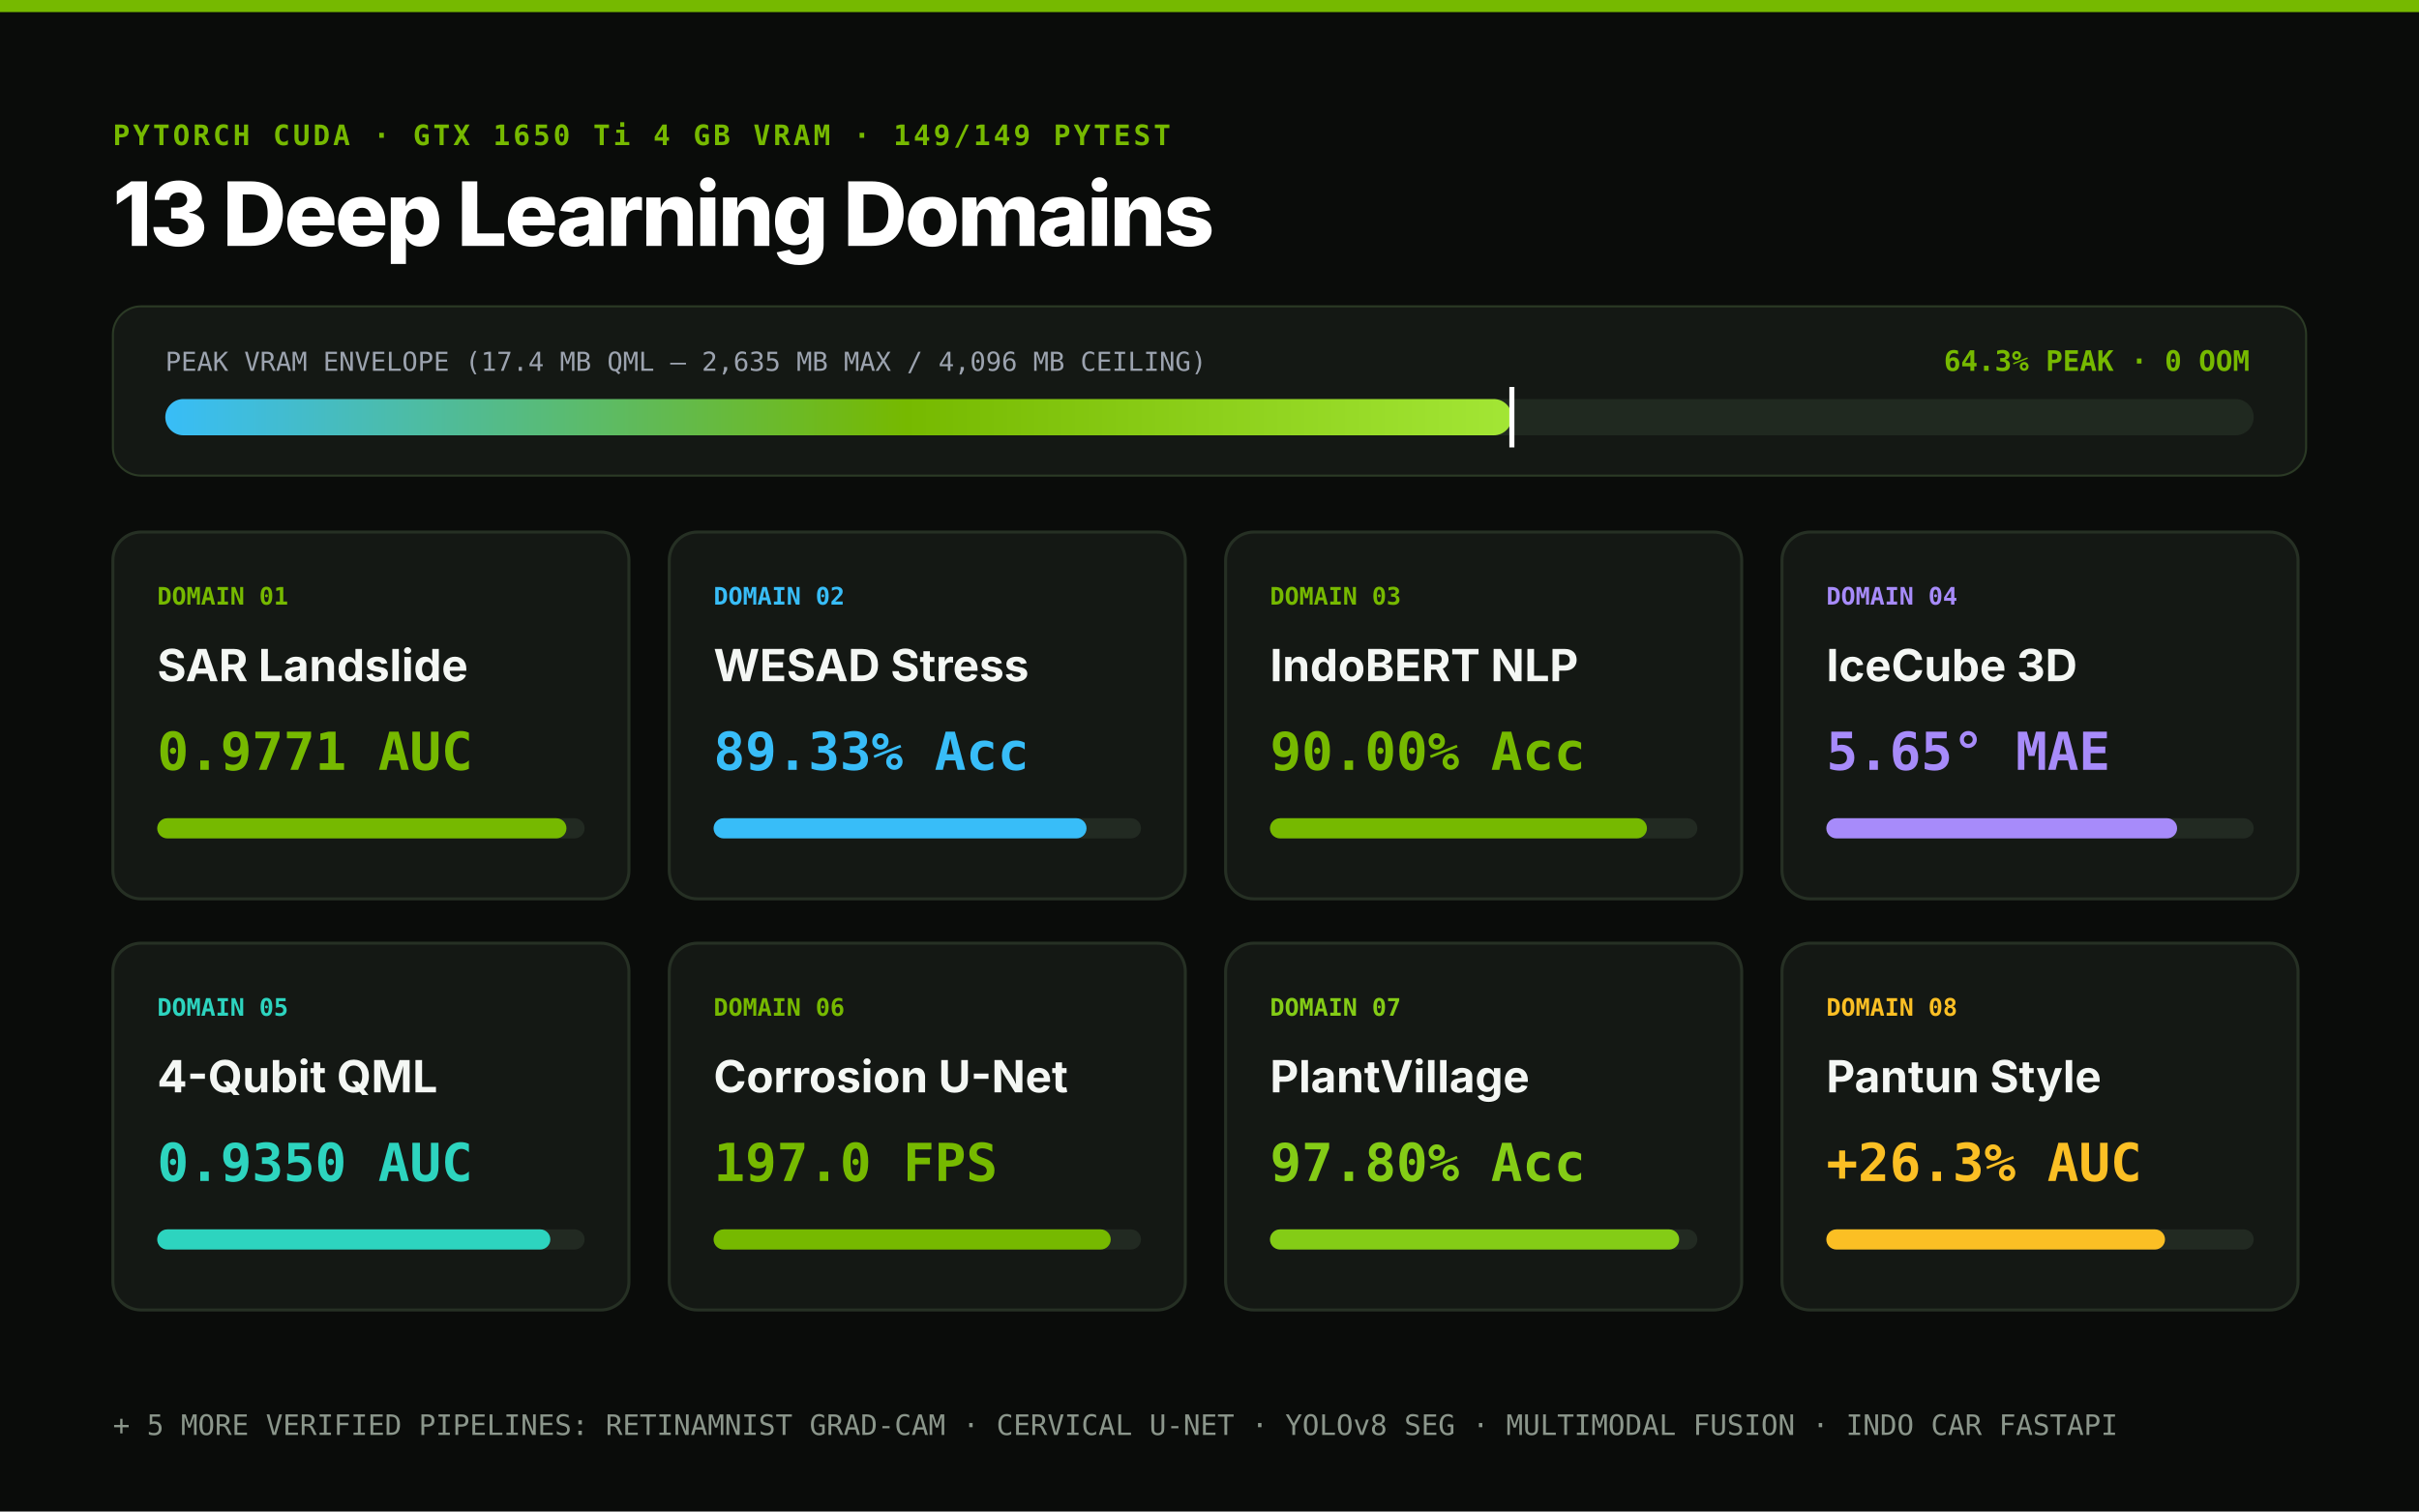
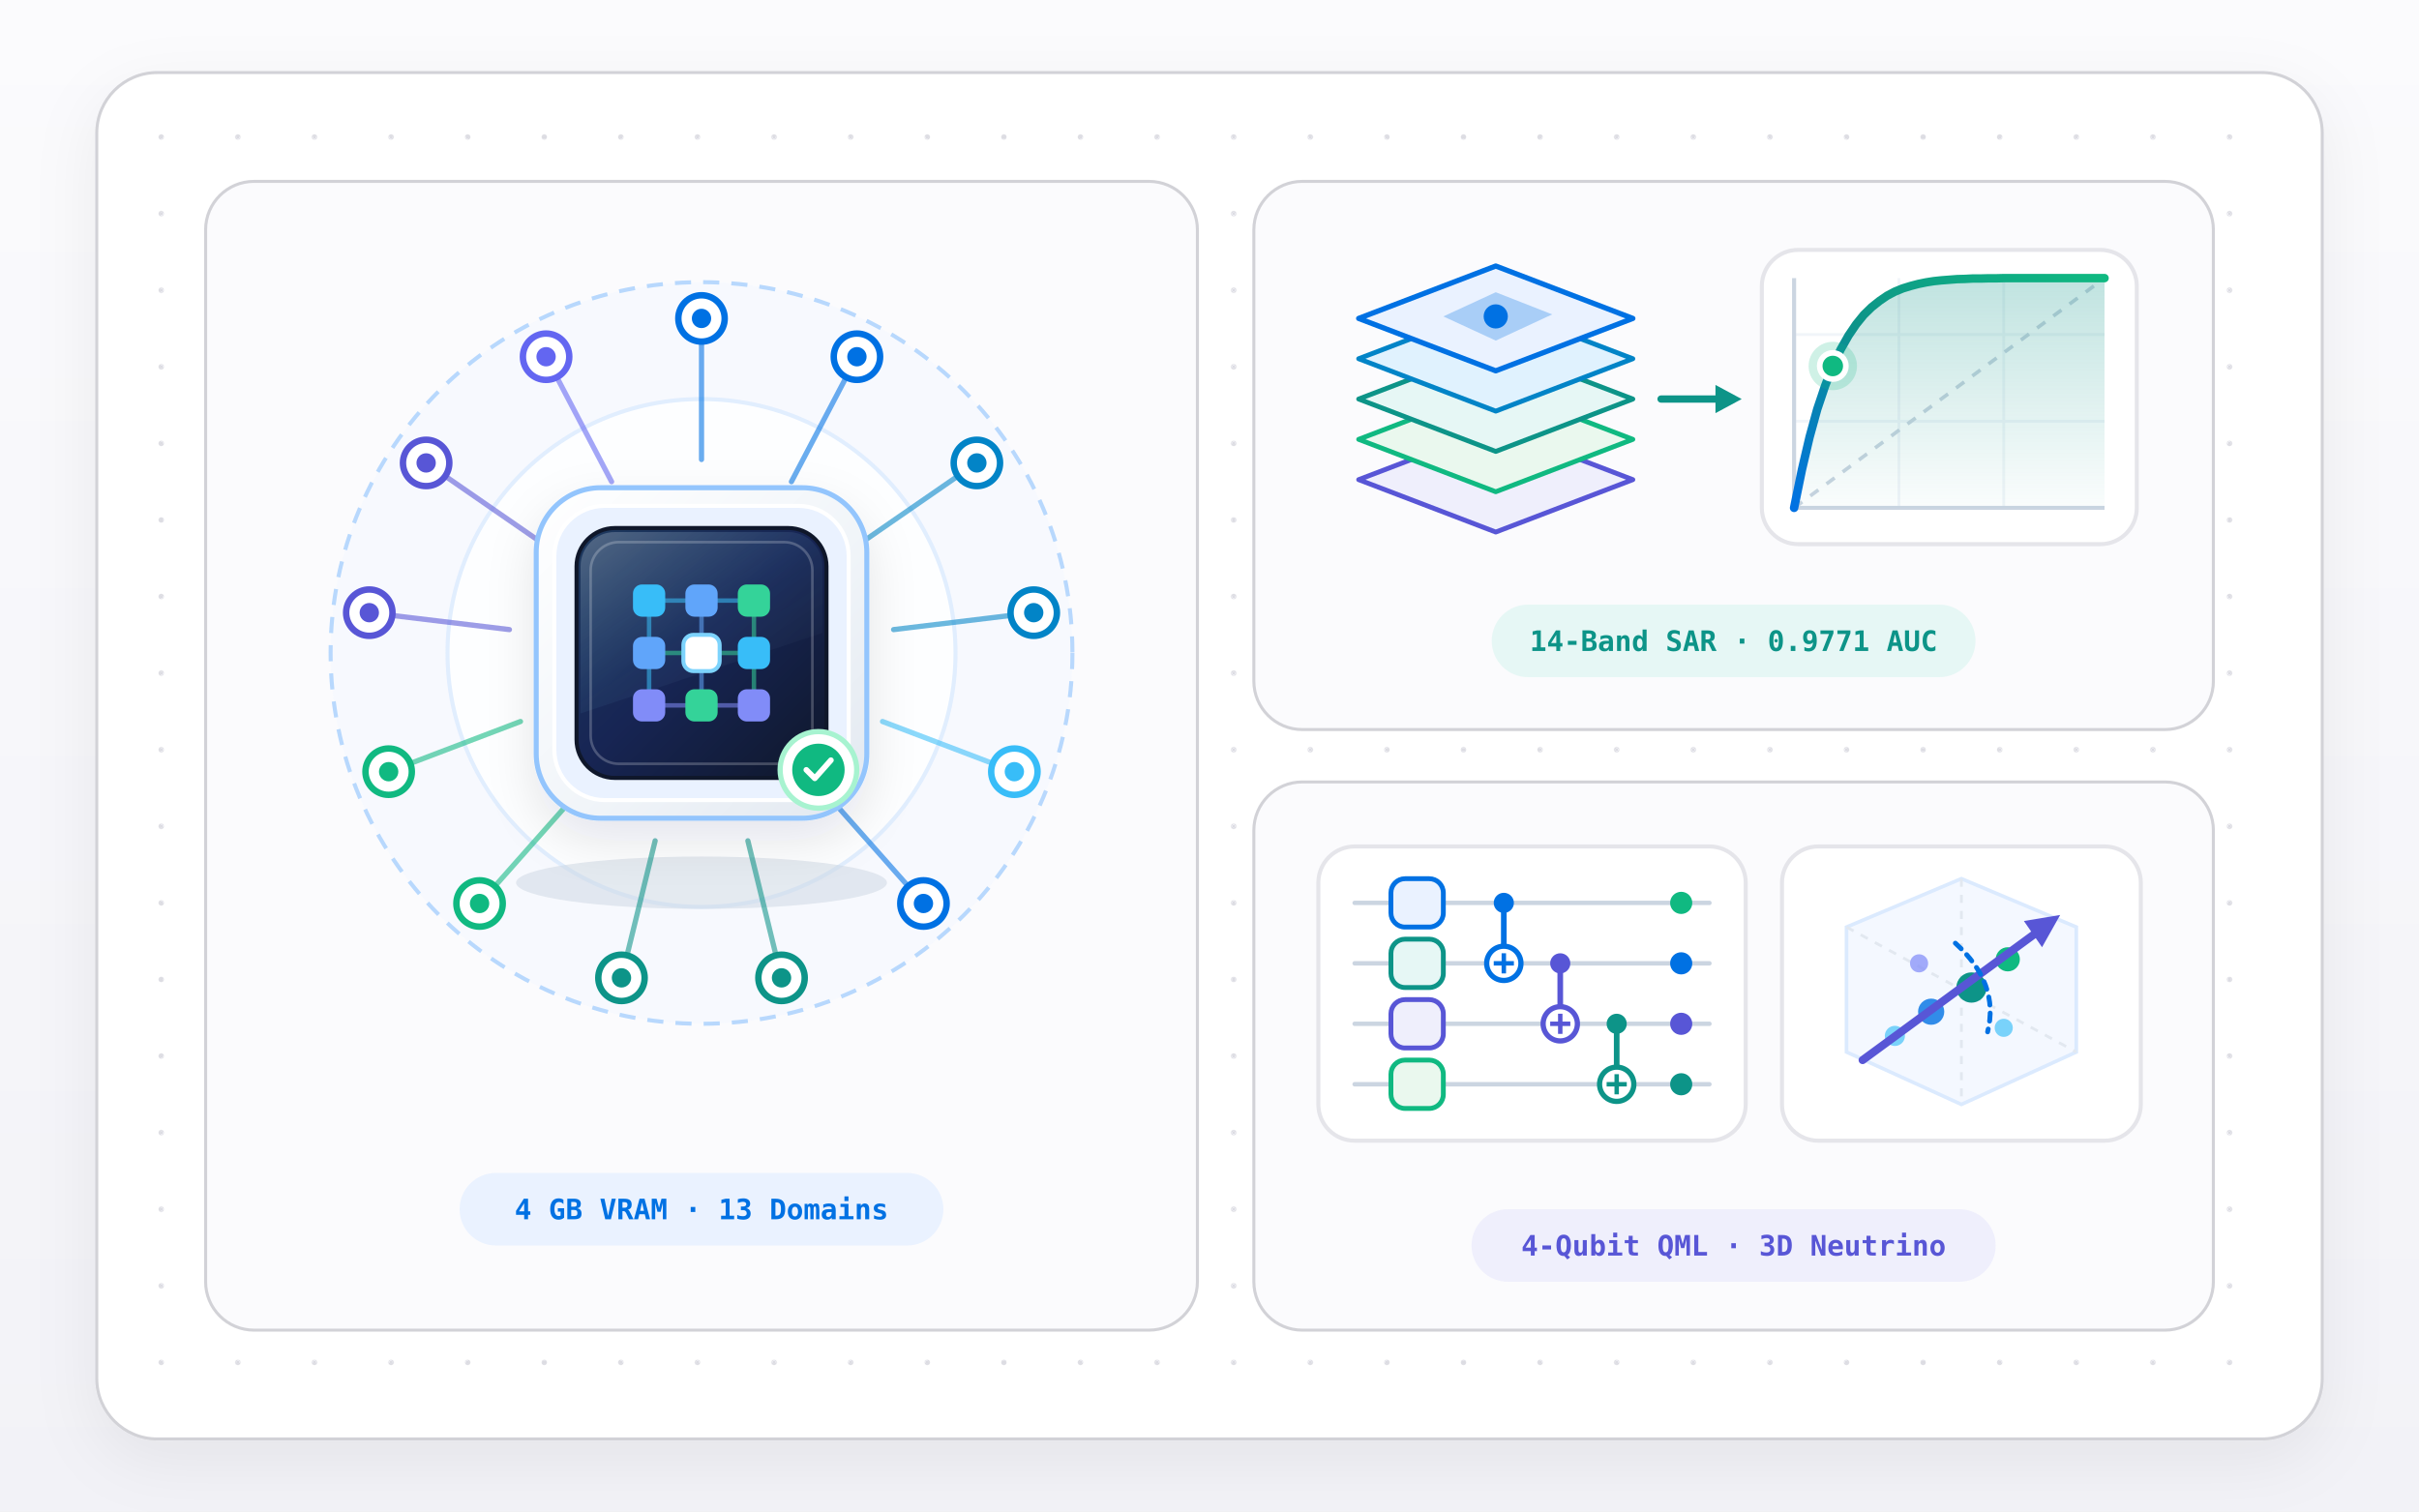
- <svg xmlns="http://www.w3.org/2000/svg" viewBox="0 0 1200 750" width="1200" height="750" role="img" aria-label="13 Deep Learning Domains on 4 GB VRAM NVIDIA CUDA telemetry and domain metric atlas">
+ <svg xmlns="http://www.w3.org/2000/svg" viewBox="0 0 1200 750" width="1200" height="750" role="img" aria-label="13 Deep Learning Domains on 4 GB VRAM Apple-studio illustration featuring a 13-domain orbital neural die, 14-band SAR spectral stack with 0.9771 ROC-AUC curve, and 4-qubit quantum circuit paired with 3D neutrino reconstruction">
  <defs>
-     <linearGradient id="nvGrad" x1="0" y1="0" x2="1" y2="0">
-       <stop offset="0%" stop-color="#38bdf8" />
-       <stop offset="55%" stop-color="#76b900" />
-       <stop offset="100%" stop-color="#a3e635" />
+     <linearGradient id="bgGradOuter" x1="0" y1="0" x2="0" y2="1">
+       <stop offset="0%" stop-color="#fbfbfd" />
+       <stop offset="100%" stop-color="#f2f2f7" />
+     </linearGradient>
+     <filter id="softShadowOuter" x="-8%" y="-8%" width="116%" height="120%">
+       <feDropShadow dx="0" dy="10" stdDeviation="16" flood-color="#000000" flood-opacity="0.06" />
+     </filter>
+     <filter id="chipShadow" x="-16%" y="-16%" width="132%" height="138%">
+       <feDropShadow dx="0" dy="10" stdDeviation="12" flood-color="#0f172a" flood-opacity="0.10" />
+     </filter>
+     <filter id="nodeShadow" x="-18%" y="-18%" width="136%" height="142%">
+       <feDropShadow dx="0" dy="4" stdDeviation="6" flood-color="#0f172a" flood-opacity="0.07" />
+     </filter>
+     <pattern id="studioDots" x="61" y="49" width="38" height="38" patternUnits="userSpaceOnUse">
+       <circle cx="19" cy="19" r="1.35" fill="#dcdce2" />
+     </pattern>
+     <clipPath id="outerCardClip">
+       <rect x="64" y="52" width="1072" height="646" rx="22" />
+     </clipPath>
+     <linearGradient id="substrateGrad" x1="0" y1="0" x2="1" y2="1">
+       <stop offset="0%" stop-color="#ffffff" />
+       <stop offset="55%" stop-color="#f1f5f9" />
+       <stop offset="100%" stop-color="#e2e8f0" />
+     </linearGradient>
+     <linearGradient id="dieSapphire" x1="0" y1="0" x2="1" y2="1">
+       <stop offset="0%" stop-color="#1e3a5f" />
+       <stop offset="48%" stop-color="#172554" />
+       <stop offset="100%" stop-color="#0f172a" />
+     </linearGradient>
+     <linearGradient id="dieSpecular" x1="0" y1="0" x2="0.85" y2="1">
+       <stop offset="0%" stop-color="#ffffff" stop-opacity="0.24" />
+       <stop offset="55%" stop-color="#7dd3fc" stop-opacity="0.06" />
+       <stop offset="100%" stop-color="#ffffff" stop-opacity="0.0" />
+     </linearGradient>
+     <linearGradient id="emeraldSeal" x1="0" y1="0" x2="0.8" y2="1">
+       <stop offset="0%" stop-color="#34d399" />
+       <stop offset="55%" stop-color="#10b981" />
+       <stop offset="100%" stop-color="#059669" />
+     </linearGradient>
+     <linearGradient id="glassBevel" x1="0" y1="0" x2="0" y2="1">
+       <stop offset="0%" stop-color="#ffffff" stop-opacity="0.34" />
+       <stop offset="100%" stop-color="#ffffff" stop-opacity="0.02" />
+     </linearGradient>
+     <linearGradient id="rocAreaGrad" x1="0" y1="0" x2="0" y2="1">
+       <stop offset="0%" stop-color="#0d9488" stop-opacity="0.26" />
+       <stop offset="100%" stop-color="#0d9488" stop-opacity="0.02" />
+     </linearGradient>
+     <linearGradient id="rocStrokeGrad" x1="0" y1="1" x2="1" y2="0">
+       <stop offset="0%" stop-color="#0071e3" />
+       <stop offset="50%" stop-color="#0d9488" />
+       <stop offset="100%" stop-color="#10b981" />
    </linearGradient>
  </defs>
-   <rect width="1200" height="750" fill="#0a0c0a" />
-   <rect x="0" y="0" width="1200" height="6" fill="#76b900" />
-   <text x="56" y="72" font-family="'SF Mono', 'JetBrains Mono', ui-monospace, Menlo, monospace" font-size="14" font-weight="700" fill="#76b900" letter-spacing="1.5">PYTORCH CUDA · GTX 1650 Ti 4 GB VRAM · 149/149 PYTEST</text>
-   <text x="56" y="122" font-family="-apple-system, BlinkMacSystemFont, 'SF Pro Display', 'Segoe UI', system-ui, sans-serif" font-size="44" font-weight="800" fill="#ffffff" letter-spacing="-1.2">13 Deep Learning Domains</text>
-   <rect x="56" y="152" width="1088" height="84" rx="14" fill="#141814" stroke="#2b3a25" />
-   <text x="82" y="184" font-family="'SF Mono', 'JetBrains Mono', ui-monospace, Menlo, monospace" font-size="13" fill="#9ca3af">PEAK VRAM ENVELOPE (17.4 MB QML — 2,635 MB MAX / 4,096 MB CEILING)</text>
-   <rect x="82" y="198" width="1036" height="18" rx="9" fill="#202920" />
-   <rect x="82" y="198" width="668" height="18" rx="9" fill="url(#nvGrad)" />
-   <line x1="750" y1="192" x2="750" y2="222" stroke="#ffffff" stroke-width="2.5" />
-   <text x="1116" y="184" text-anchor="end" font-family="'SF Mono', 'JetBrains Mono', ui-monospace, Menlo, monospace" font-size="14" font-weight="700" fill="#76b900">64.3% PEAK · 0 OOM</text>
-   <rect x="56" y="264" width="256" height="182" rx="14" fill="#141814" stroke="#263024" stroke-width="1.5" />
-   <text x="78" y="300" font-family="'SF Mono', 'JetBrains Mono', ui-monospace, Menlo, monospace" font-size="12" font-weight="700" fill="#76b900">DOMAIN 01</text>
-   <text x="78" y="338" font-family="-apple-system, BlinkMacSystemFont, 'SF Pro Display', 'Segoe UI', system-ui, sans-serif" font-size="22" font-weight="700" fill="#f4f7f4">SAR Landslide</text>
-   <text x="78" y="382" font-family="'SF Mono', 'JetBrains Mono', ui-monospace, Menlo, monospace" font-size="26" font-weight="700" fill="#76b900">0.9771 AUC</text>
-   <rect x="78" y="406" width="212" height="10" rx="5" fill="#222a22" />
-   <rect x="78" y="406" width="203" height="10" rx="5" fill="#76b900" />
-   <rect x="332" y="264" width="256" height="182" rx="14" fill="#141814" stroke="#263024" stroke-width="1.5" />
-   <text x="354" y="300" font-family="'SF Mono', 'JetBrains Mono', ui-monospace, Menlo, monospace" font-size="12" font-weight="700" fill="#38bdf8">DOMAIN 02</text>
-   <text x="354" y="338" font-family="-apple-system, BlinkMacSystemFont, 'SF Pro Display', 'Segoe UI', system-ui, sans-serif" font-size="22" font-weight="700" fill="#f4f7f4">WESAD Stress</text>
-   <text x="354" y="382" font-family="'SF Mono', 'JetBrains Mono', ui-monospace, Menlo, monospace" font-size="26" font-weight="700" fill="#38bdf8">89.33% Acc</text>
-   <rect x="354" y="406" width="212" height="10" rx="5" fill="#222a22" />
-   <rect x="354" y="406" width="185" height="10" rx="5" fill="#38bdf8" />
-   <rect x="608" y="264" width="256" height="182" rx="14" fill="#141814" stroke="#263024" stroke-width="1.5" />
-   <text x="630" y="300" font-family="'SF Mono', 'JetBrains Mono', ui-monospace, Menlo, monospace" font-size="12" font-weight="700" fill="#76b900">DOMAIN 03</text>
-   <text x="630" y="338" font-family="-apple-system, BlinkMacSystemFont, 'SF Pro Display', 'Segoe UI', system-ui, sans-serif" font-size="22" font-weight="700" fill="#f4f7f4">IndoBERT NLP</text>
-   <text x="630" y="382" font-family="'SF Mono', 'JetBrains Mono', ui-monospace, Menlo, monospace" font-size="26" font-weight="700" fill="#76b900">90.00% Acc</text>
-   <rect x="630" y="406" width="212" height="10" rx="5" fill="#222a22" />
-   <rect x="630" y="406" width="187" height="10" rx="5" fill="#76b900" />
-   <rect x="884" y="264" width="256" height="182" rx="14" fill="#141814" stroke="#263024" stroke-width="1.5" />
-   <text x="906" y="300" font-family="'SF Mono', 'JetBrains Mono', ui-monospace, Menlo, monospace" font-size="12" font-weight="700" fill="#a78bfa">DOMAIN 04</text>
-   <text x="906" y="338" font-family="-apple-system, BlinkMacSystemFont, 'SF Pro Display', 'Segoe UI', system-ui, sans-serif" font-size="22" font-weight="700" fill="#f4f7f4">IceCube 3D</text>
-   <text x="906" y="382" font-family="'SF Mono', 'JetBrains Mono', ui-monospace, Menlo, monospace" font-size="26" font-weight="700" fill="#a78bfa">5.65° MAE</text>
-   <rect x="906" y="406" width="212" height="10" rx="5" fill="#222a22" />
-   <rect x="906" y="406" width="174" height="10" rx="5" fill="#a78bfa" />
-   <rect x="56" y="468" width="256" height="182" rx="14" fill="#141814" stroke="#263024" stroke-width="1.5" />
-   <text x="78" y="504" font-family="'SF Mono', 'JetBrains Mono', ui-monospace, Menlo, monospace" font-size="12" font-weight="700" fill="#2dd4bf">DOMAIN 05</text>
-   <text x="78" y="542" font-family="-apple-system, BlinkMacSystemFont, 'SF Pro Display', 'Segoe UI', system-ui, sans-serif" font-size="22" font-weight="700" fill="#f4f7f4">4-Qubit QML</text>
-   <text x="78" y="586" font-family="'SF Mono', 'JetBrains Mono', ui-monospace, Menlo, monospace" font-size="26" font-weight="700" fill="#2dd4bf">0.9350 AUC</text>
-   <rect x="78" y="610" width="212" height="10" rx="5" fill="#222a22" />
-   <rect x="78" y="610" width="195" height="10" rx="5" fill="#2dd4bf" />
-   <rect x="332" y="468" width="256" height="182" rx="14" fill="#141814" stroke="#263024" stroke-width="1.5" />
-   <text x="354" y="504" font-family="'SF Mono', 'JetBrains Mono', ui-monospace, Menlo, monospace" font-size="12" font-weight="700" fill="#76b900">DOMAIN 06</text>
-   <text x="354" y="542" font-family="-apple-system, BlinkMacSystemFont, 'SF Pro Display', 'Segoe UI', system-ui, sans-serif" font-size="22" font-weight="700" fill="#f4f7f4">Corrosion U-Net</text>
-   <text x="354" y="586" font-family="'SF Mono', 'JetBrains Mono', ui-monospace, Menlo, monospace" font-size="26" font-weight="700" fill="#76b900">197.0 FPS</text>
-   <rect x="354" y="610" width="212" height="10" rx="5" fill="#222a22" />
-   <rect x="354" y="610" width="197" height="10" rx="5" fill="#76b900" />
-   <rect x="608" y="468" width="256" height="182" rx="14" fill="#141814" stroke="#263024" stroke-width="1.5" />
-   <text x="630" y="504" font-family="'SF Mono', 'JetBrains Mono', ui-monospace, Menlo, monospace" font-size="12" font-weight="700" fill="#84cc16">DOMAIN 07</text>
-   <text x="630" y="542" font-family="-apple-system, BlinkMacSystemFont, 'SF Pro Display', 'Segoe UI', system-ui, sans-serif" font-size="22" font-weight="700" fill="#f4f7f4">PlantVillage</text>
-   <text x="630" y="586" font-family="'SF Mono', 'JetBrains Mono', ui-monospace, Menlo, monospace" font-size="26" font-weight="700" fill="#84cc16">97.80% Acc</text>
-   <rect x="630" y="610" width="212" height="10" rx="5" fill="#222a22" />
-   <rect x="630" y="610" width="203" height="10" rx="5" fill="#84cc16" />
-   <rect x="884" y="468" width="256" height="182" rx="14" fill="#141814" stroke="#263024" stroke-width="1.5" />
-   <text x="906" y="504" font-family="'SF Mono', 'JetBrains Mono', ui-monospace, Menlo, monospace" font-size="12" font-weight="700" fill="#fbbf24">DOMAIN 08</text>
-   <text x="906" y="542" font-family="-apple-system, BlinkMacSystemFont, 'SF Pro Display', 'Segoe UI', system-ui, sans-serif" font-size="22" font-weight="700" fill="#f4f7f4">Pantun Style</text>
-   <text x="906" y="586" font-family="'SF Mono', 'JetBrains Mono', ui-monospace, Menlo, monospace" font-size="26" font-weight="700" fill="#fbbf24">+26.3% AUC</text>
-   <rect x="906" y="610" width="212" height="10" rx="5" fill="#222a22" />
-   <rect x="906" y="610" width="168" height="10" rx="5" fill="#fbbf24" />
-   <text x="56" y="712" font-family="'SF Mono', 'JetBrains Mono', ui-monospace, Menlo, monospace" font-size="14" fill="#8b968b">+ 5 MORE VERIFIED PIPELINES: RETINAMNIST GRAD-CAM · CERVICAL U-NET · YOLOv8 SEG · MULTIMODAL FUSION · INDO CAR FASTAPI</text>
+   <rect width="1200" height="750" fill="url(#bgGradOuter)" />
+   <rect x="48" y="36" width="1104" height="678" rx="30" fill="#ffffff" stroke="#d2d2d7" stroke-width="1.5" filter="url(#softShadowOuter)" />
+   <rect x="64" y="52" width="1072" height="646" rx="22" fill="url(#studioDots)" clip-path="url(#outerCardClip)" />
+   <g transform="translate(48, 36)">
+     <rect x="54" y="54" width="492" height="570" rx="24" fill="#fbfbfd" stroke="#d2d2d7" stroke-width="1.5" />
+     <circle cx="300" cy="288" r="184" fill="#f4f8ff" opacity="0.65" stroke="#93c5fd" stroke-width="2" stroke-dasharray="8 6" />
+     <circle cx="300" cy="288" r="126" fill="#ffffff" opacity="0.78" stroke="#dbeafe" stroke-width="2" />
+     <ellipse cx="300" cy="402" rx="92" ry="13" fill="#cbd5e1" opacity="0.50" />
+     <line x1="300.0" y1="192.0" x2="300.0" y2="122.0" stroke="#0071e3" stroke-width="2.6" stroke-linecap="round" opacity="0.58" />
+     <line x1="344.6" y1="203.0" x2="377.1" y2="141.0" stroke="#0071e3" stroke-width="2.6" stroke-linecap="round" opacity="0.58" />
+     <line x1="379.0" y1="233.5" x2="436.6" y2="193.7" stroke="#0284c7" stroke-width="2.6" stroke-linecap="round" opacity="0.58" />
+     <line x1="395.3" y1="276.4" x2="464.8" y2="268.0" stroke="#0284c7" stroke-width="2.6" stroke-linecap="round" opacity="0.58" />
+     <line x1="389.8" y1="322.0" x2="455.2" y2="346.9" stroke="#38bdf8" stroke-width="2.6" stroke-linecap="round" opacity="0.58" />
+     <line x1="363.7" y1="359.9" x2="410.1" y2="412.3" stroke="#0071e3" stroke-width="2.6" stroke-linecap="round" opacity="0.58" />
+     <line x1="323.0" y1="381.2" x2="339.7" y2="449.2" stroke="#0d9488" stroke-width="2.6" stroke-linecap="round" opacity="0.58" />
+     <line x1="277.0" y1="381.2" x2="260.3" y2="449.2" stroke="#0d9488" stroke-width="2.6" stroke-linecap="round" opacity="0.58" />
+     <line x1="236.3" y1="359.9" x2="189.9" y2="412.3" stroke="#10b981" stroke-width="2.6" stroke-linecap="round" opacity="0.58" />
+     <line x1="210.2" y1="322.0" x2="144.8" y2="346.9" stroke="#10b981" stroke-width="2.6" stroke-linecap="round" opacity="0.58" />
+     <line x1="204.7" y1="276.4" x2="135.2" y2="268.0" stroke="#5856d6" stroke-width="2.6" stroke-linecap="round" opacity="0.58" />
+     <line x1="221.0" y1="233.5" x2="163.4" y2="193.7" stroke="#5856d6" stroke-width="2.6" stroke-linecap="round" opacity="0.58" />
+     <line x1="255.4" y1="203.0" x2="222.9" y2="141.0" stroke="#6366f1" stroke-width="2.6" stroke-linecap="round" opacity="0.58" />
+     <circle cx="300.0" cy="122.0" r="11.5" fill="#ffffff" stroke="#0071e3" stroke-width="3.2" />
+     <circle cx="300.0" cy="122.0" r="4.8" fill="#0071e3" />
+     <circle cx="377.1" cy="141.0" r="11.5" fill="#ffffff" stroke="#0071e3" stroke-width="3.2" />
+     <circle cx="377.1" cy="141.0" r="4.8" fill="#0071e3" />
+     <circle cx="436.6" cy="193.7" r="11.5" fill="#ffffff" stroke="#0284c7" stroke-width="3.2" />
+     <circle cx="436.6" cy="193.7" r="4.8" fill="#0284c7" />
+     <circle cx="464.8" cy="268.0" r="11.5" fill="#ffffff" stroke="#0284c7" stroke-width="3.2" />
+     <circle cx="464.8" cy="268.0" r="4.8" fill="#0284c7" />
+     <circle cx="455.2" cy="346.9" r="11.5" fill="#ffffff" stroke="#38bdf8" stroke-width="3.2" />
+     <circle cx="455.2" cy="346.9" r="4.8" fill="#38bdf8" />
+     <circle cx="410.1" cy="412.3" r="11.5" fill="#ffffff" stroke="#0071e3" stroke-width="3.2" />
+     <circle cx="410.1" cy="412.3" r="4.8" fill="#0071e3" />
+     <circle cx="339.7" cy="449.2" r="11.5" fill="#ffffff" stroke="#0d9488" stroke-width="3.2" />
+     <circle cx="339.7" cy="449.2" r="4.8" fill="#0d9488" />
+     <circle cx="260.3" cy="449.2" r="11.5" fill="#ffffff" stroke="#0d9488" stroke-width="3.2" />
+     <circle cx="260.3" cy="449.2" r="4.8" fill="#0d9488" />
+     <circle cx="189.9" cy="412.3" r="11.5" fill="#ffffff" stroke="#10b981" stroke-width="3.2" />
+     <circle cx="189.9" cy="412.3" r="4.8" fill="#10b981" />
+     <circle cx="144.8" cy="346.9" r="11.5" fill="#ffffff" stroke="#10b981" stroke-width="3.2" />
+     <circle cx="144.8" cy="346.9" r="4.8" fill="#10b981" />
+     <circle cx="135.2" cy="268.0" r="11.5" fill="#ffffff" stroke="#5856d6" stroke-width="3.2" />
+     <circle cx="135.2" cy="268.0" r="4.8" fill="#5856d6" />
+     <circle cx="163.4" cy="193.7" r="11.5" fill="#ffffff" stroke="#5856d6" stroke-width="3.2" />
+     <circle cx="163.4" cy="193.7" r="4.8" fill="#5856d6" />
+     <circle cx="222.9" cy="141.0" r="11.5" fill="#ffffff" stroke="#6366f1" stroke-width="3.2" />
+     <circle cx="222.9" cy="141.0" r="4.8" fill="#6366f1" />
+     <rect x="218" y="206" width="164" height="164" rx="32" fill="url(#substrateGrad)" stroke="#93c5fd" stroke-width="2.5" filter="url(#chipShadow)" />
+     <rect x="227" y="215" width="146" height="146" rx="25" fill="#eaf2ff" stroke="#ffffff" stroke-width="2" />
+     <rect x="238" y="226" width="124" height="124" rx="19" fill="url(#dieSapphire)" stroke="#0f172a" stroke-width="2" />
+     <path d="M 257 228 H 343 A 17 17 0 0 1 360 245 V 278 L 240 318 V 245 A 17 17 0 0 1 257 228 Z" fill="url(#dieSpecular)" />
+     <rect x="245" y="233" width="110" height="110" rx="14" fill="none" stroke="#ffffff" stroke-width="1.3" opacity="0.22" />
+     <line x1="274" y1="262" x2="326" y2="262" stroke="#38bdf8" stroke-width="2.2" opacity="0.55" />
+     <line x1="274" y1="288" x2="326" y2="288" stroke="#34d399" stroke-width="2.2" opacity="0.55" />
+     <line x1="274" y1="314" x2="326" y2="314" stroke="#818cf8" stroke-width="2.2" opacity="0.55" />
+     <line x1="274" y1="262" x2="274" y2="314" stroke="#38bdf8" stroke-width="2.2" opacity="0.55" />
+     <line x1="300" y1="262" x2="300" y2="314" stroke="#60a5fa" stroke-width="2.2" opacity="0.55" />
+     <line x1="326" y1="262" x2="326" y2="314" stroke="#34d399" stroke-width="2.2" opacity="0.55" />
+     <rect x="266" y="254" width="16" height="16" rx="4.5" fill="#38bdf8" />
+     <rect x="292" y="254" width="16" height="16" rx="4.5" fill="#60a5fa" />
+     <rect x="318" y="254" width="16" height="16" rx="4.5" fill="#34d399" />
+     <rect x="266" y="280" width="16" height="16" rx="4.5" fill="#60a5fa" />
+     <rect x="291" y="279" width="18" height="18" rx="5" fill="#ffffff" stroke="#7dd3fc" stroke-width="2" />
+     <rect x="318" y="280" width="16" height="16" rx="4.5" fill="#38bdf8" />
+     <rect x="266" y="306" width="16" height="16" rx="4.5" fill="#818cf8" />
+     <rect x="292" y="306" width="16" height="16" rx="4.5" fill="#34d399" />
+     <rect x="318" y="306" width="16" height="16" rx="4.5" fill="#818cf8" />
+     <circle cx="358" cy="346" r="19" fill="#ffffff" stroke="#a7f3d0" stroke-width="2.6" />
+     <circle cx="358" cy="346" r="13" fill="#10b981" />
+     <path d="M 352 346 L 356.2 350.2 L 364.2 341.2" fill="none" stroke="#ffffff" stroke-width="2.8" stroke-linecap="round" stroke-linejoin="round" />
+     <rect x="180" y="546" width="240" height="36" rx="18" fill="#eaf2ff" />
+     <text x="300" y="569" text-anchor="middle" font-family="SF Mono, ui-monospace, monospace" font-size="14" font-weight="700" fill="#0071e3">4 GB VRAM · 13 Domains</text>
+     <rect x="574" y="54" width="476" height="272" rx="24" fill="#fbfbfd" stroke="#d2d2d7" stroke-width="1.5" />
+     <polygon points="694,176 762,202 694,228 626,202" fill="#efeffc" stroke="#5856d6" stroke-width="2.4" stroke-linejoin="round" />
+     <polygon points="694,156 762,182 694,208 626,182" fill="#eaf8ee" stroke="#10b981" stroke-width="2.4" stroke-linejoin="round" />
+     <polygon points="694,136 762,162 694,188 626,162" fill="#e6f7f5" stroke="#0d9488" stroke-width="2.4" stroke-linejoin="round" />
+     <polygon points="694,116 762,142 694,168 626,142" fill="#e0f2fe" stroke="#0284c7" stroke-width="2.4" stroke-linejoin="round" />
+     <polygon points="694,96 762,122 694,148 626,122" fill="#eaf2ff" stroke="#0071e3" stroke-width="2.6" stroke-linejoin="round" />
+     <polygon points="694,109 722,120 694,133 668,121" fill="#0071e3" opacity="0.28" />
+     <circle cx="694" cy="121" r="6" fill="#0071e3" />
+     <line x1="776" y1="162" x2="806" y2="162" stroke="#0d9488" stroke-width="3.6" stroke-linecap="round" />
+     <polygon points="803,155 816,162 803,169" fill="#0d9488" />
+     <rect x="826" y="88" width="186" height="146" rx="18" fill="#ffffff" stroke="#e5e5ea" stroke-width="2" />
+     <line x1="842" y1="130" x2="996" y2="130" stroke="#f1f5f9" stroke-width="1.4" />
+     <line x1="842" y1="173" x2="996" y2="173" stroke="#f1f5f9" stroke-width="1.4" />
+     <line x1="894" y1="102" x2="894" y2="216" stroke="#f1f5f9" stroke-width="1.4" />
+     <line x1="946" y1="102" x2="946" y2="216" stroke="#f1f5f9" stroke-width="1.4" />
+     <line x1="842" y1="216" x2="996" y2="216" stroke="#cbd5e1" stroke-width="2" />
+     <line x1="842" y1="102" x2="842" y2="216" stroke="#cbd5e1" stroke-width="2" />
+     <line x1="842" y1="216" x2="996" y2="102" stroke="#cbd5e1" stroke-width="1.8" stroke-dasharray="5 5" />
+     <polygon points="842.0,216.0 842.0,216.0 845.9,197.0 849.7,180.8 853.5,167.0 857.4,155.4 861.2,145.6 865.1,137.4 869.0,130.5 872.8,124.9 876.6,120.2 880.5,116.4 884.4,113.3 888.2,110.7 892.0,108.7 895.9,107.1 899.8,105.9 903.6,104.9 907.5,104.1 911.3,103.5 915.1,103.1 919.0,102.8 922.9,102.5 926.7,102.4 930.5,102.2 934.4,102.2 938.2,102.1 942.1,102.1 946.0,102.0 949.8,102.0 953.6,102.0 957.5,102.0 961.4,102.0 965.2,102.0 969.0,102.0 972.9,102.0 976.8,102.0 980.6,102.0 984.5,102.0 988.3,102.0 992.1,102.0 996.0,102.0 996.0,216.0" fill="url(#rocAreaGrad)" />
+     <polyline points="842.0,216.0 845.9,197.0 849.7,180.8 853.5,167.0 857.4,155.4 861.2,145.6 865.1,137.4 869.0,130.5 872.8,124.9 876.6,120.2 880.5,116.4 884.4,113.3 888.2,110.7 892.0,108.7 895.9,107.1 899.8,105.9 903.6,104.9 907.5,104.1 911.3,103.5 915.1,103.1 919.0,102.8 922.9,102.5 926.7,102.4 930.5,102.2 934.4,102.2 938.2,102.1 942.1,102.1 946.0,102.0 949.8,102.0 953.6,102.0 957.5,102.0 961.4,102.0 965.2,102.0 969.0,102.0 972.9,102.0 976.8,102.0 980.6,102.0 984.5,102.0 988.3,102.0 992.1,102.0 996.0,102.0" fill="none" stroke="url(#rocStrokeGrad)" stroke-width="4.2" stroke-linecap="round" stroke-linejoin="round" />
+     <circle cx="861.2" cy="145.6" r="12" fill="#10b981" opacity="0.20" />
+     <circle cx="861.2" cy="145.6" r="6.5" fill="#10b981" stroke="#ffffff" stroke-width="2.8" />
+     <rect x="692" y="264" width="240" height="36" rx="18" fill="#e6f7f5" />
+     <text x="812" y="287" text-anchor="middle" font-family="SF Mono, ui-monospace, monospace" font-size="14" font-weight="700" fill="#0d9488">14-Band SAR · 0.9771 AUC</text>
+     <rect x="574" y="352" width="476" height="272" rx="24" fill="#fbfbfd" stroke="#d2d2d7" stroke-width="1.5" />
+     <rect x="606" y="384" width="212" height="146" rx="18" fill="#ffffff" stroke="#e5e5ea" stroke-width="2" />
+     <line x1="624" y1="412" x2="800" y2="412" stroke="#cbd5e1" stroke-width="2.2" stroke-linecap="round" />
+     <line x1="624" y1="442" x2="800" y2="442" stroke="#cbd5e1" stroke-width="2.2" stroke-linecap="round" />
+     <line x1="624" y1="472" x2="800" y2="472" stroke="#cbd5e1" stroke-width="2.2" stroke-linecap="round" />
+     <line x1="624" y1="502" x2="800" y2="502" stroke="#cbd5e1" stroke-width="2.2" stroke-linecap="round" />
+     <rect x="642" y="400" width="26" height="24" rx="7" fill="#eaf2ff" stroke="#0071e3" stroke-width="2.4" />
+     <rect x="642" y="430" width="26" height="24" rx="7" fill="#e6f7f5" stroke="#0d9488" stroke-width="2.4" />
+     <rect x="642" y="460" width="26" height="24" rx="7" fill="#efeffc" stroke="#5856d6" stroke-width="2.4" />
+     <rect x="642" y="490" width="26" height="24" rx="7" fill="#eaf8ee" stroke="#10b981" stroke-width="2.4" />
+     <line x1="698" y1="412" x2="698" y2="442" stroke="#0071e3" stroke-width="2.8" />
+     <circle cx="698" cy="412" r="5" fill="#0071e3" />
+     <circle cx="698" cy="442" r="8.5" fill="#ffffff" stroke="#0071e3" stroke-width="2.6" />
+     <line x1="693" y1="442" x2="703" y2="442" stroke="#0071e3" stroke-width="2.2" />
+     <line x1="698" y1="437" x2="698" y2="447" stroke="#0071e3" stroke-width="2.2" />
+     <line x1="726" y1="442" x2="726" y2="472" stroke="#5856d6" stroke-width="2.8" />
+     <circle cx="726" cy="442" r="5" fill="#5856d6" />
+     <circle cx="726" cy="472" r="8.5" fill="#ffffff" stroke="#5856d6" stroke-width="2.6" />
+     <line x1="721" y1="472" x2="731" y2="472" stroke="#5856d6" stroke-width="2.2" />
+     <line x1="726" y1="467" x2="726" y2="477" stroke="#5856d6" stroke-width="2.2" />
+     <line x1="754" y1="472" x2="754" y2="502" stroke="#0d9488" stroke-width="2.8" />
+     <circle cx="754" cy="472" r="5" fill="#0d9488" />
+     <circle cx="754" cy="502" r="8.5" fill="#ffffff" stroke="#0d9488" stroke-width="2.6" />
+     <line x1="749" y1="502" x2="759" y2="502" stroke="#0d9488" stroke-width="2.2" />
+     <line x1="754" y1="497" x2="754" y2="507" stroke="#0d9488" stroke-width="2.2" />
+     <circle cx="786" cy="412" r="5.5" fill="#10b981" />
+     <circle cx="786" cy="442" r="5.5" fill="#0071e3" />
+     <circle cx="786" cy="472" r="5.5" fill="#5856d6" />
+     <circle cx="786" cy="502" r="5.5" fill="#0d9488" />
+     <rect x="836" y="384" width="178" height="146" rx="18" fill="#ffffff" stroke="#e5e5ea" stroke-width="2" />
+     <polygon points="925,400 982,424 982,486 925,512 868,486 868,424" fill="#f4f8ff" stroke="#dbeafe" stroke-width="1.8" />
+     <line x1="925" y1="400" x2="925" y2="512" stroke="#e2e8f0" stroke-width="1.4" stroke-dasharray="4 4" />
+     <line x1="868" y1="424" x2="982" y2="486" stroke="#e2e8f0" stroke-width="1.4" stroke-dasharray="4 4" />
+     <circle cx="892" cy="478" r="5" fill="#38bdf8" opacity="0.65" />
+     <circle cx="910" cy="466" r="6.5" fill="#0071e3" opacity="0.80" />
+     <circle cx="930" cy="454" r="7.5" fill="#0d9488" />
+     <circle cx="948" cy="440" r="6" fill="#10b981" />
+     <circle cx="904" cy="442" r="4.5" fill="#818cf8" opacity="0.72" />
+     <circle cx="946" cy="474" r="4.5" fill="#38bdf8" opacity="0.65" />
+     <line x1="876" y1="490" x2="966" y2="424" stroke="#5856d6" stroke-width="4" stroke-linecap="round" />
+     <polygon points="956,421 974,418 965,434" fill="#5856d6" />
+     <path d="M 922 432 Q 944 452 938 476" fill="none" stroke="#0071e3" stroke-width="2.4" stroke-dasharray="4 4" stroke-linecap="round" />
+     <rect x="682" y="564" width="260" height="36" rx="18" fill="#efeffc" />
+     <text x="812" y="587" text-anchor="middle" font-family="SF Mono, ui-monospace, monospace" font-size="14" font-weight="700" fill="#5856d6">4-Qubit QML · 3D Neutrino</text>
+   </g>
</svg>
